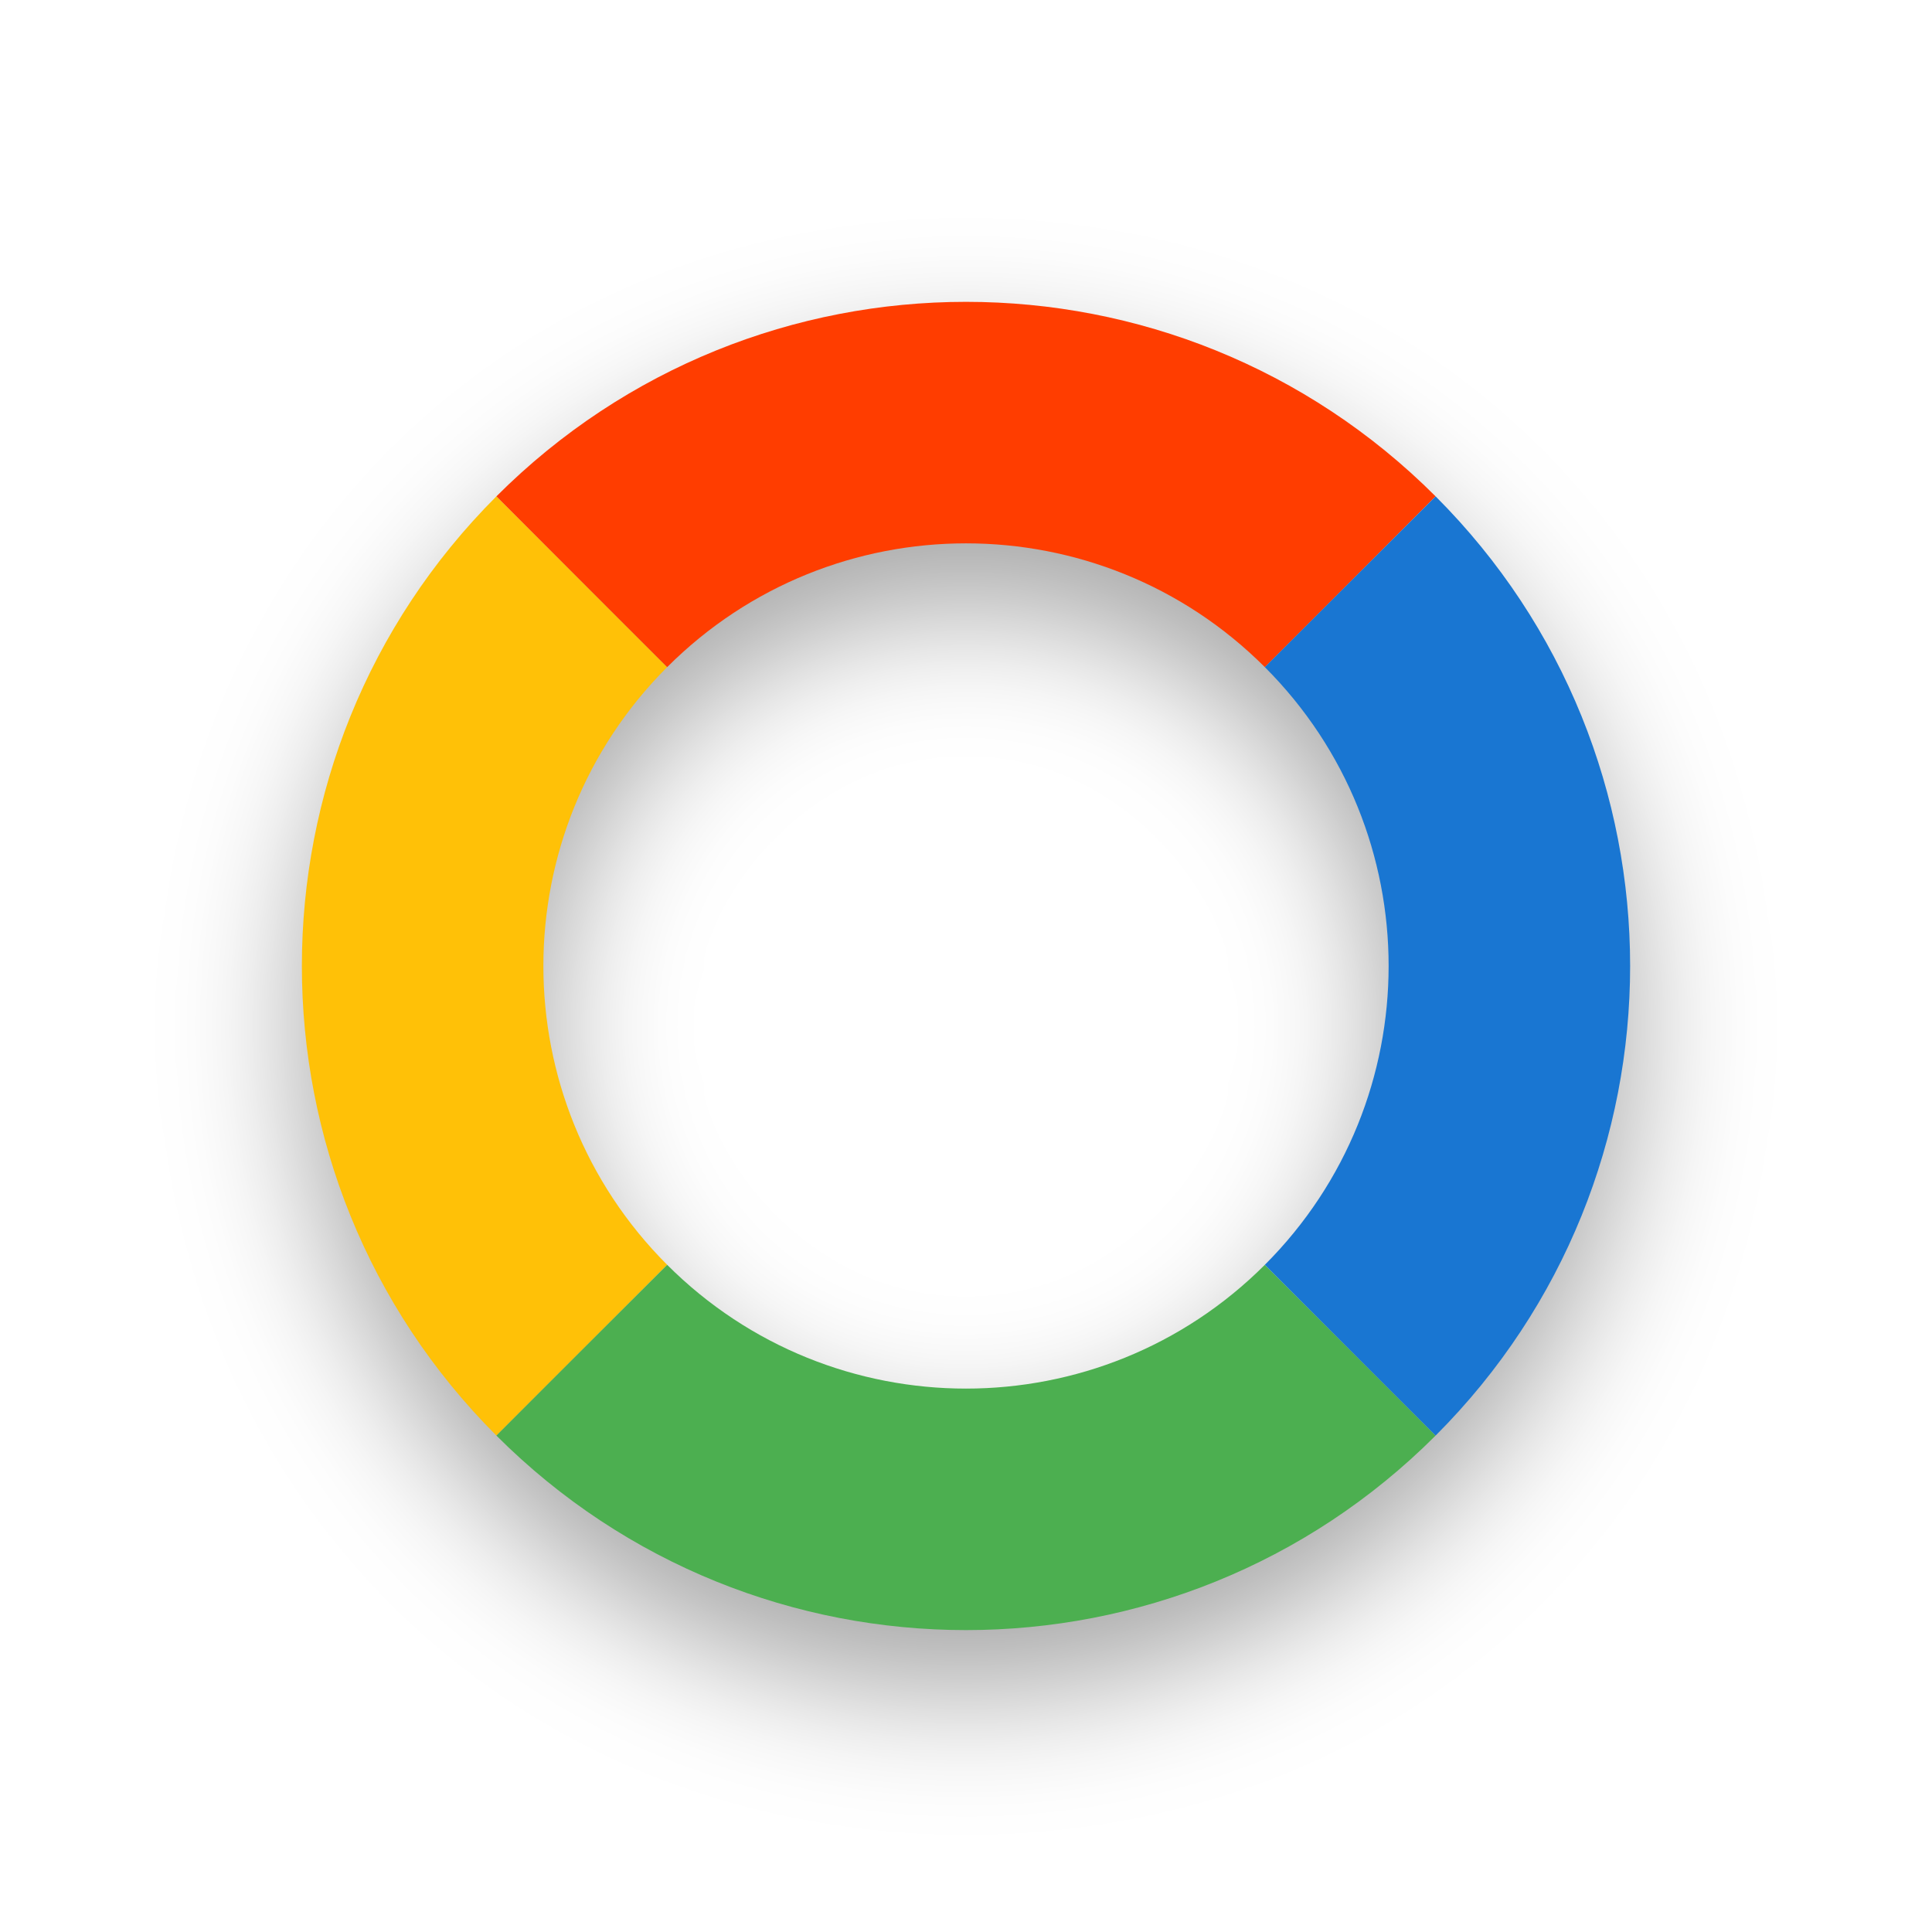
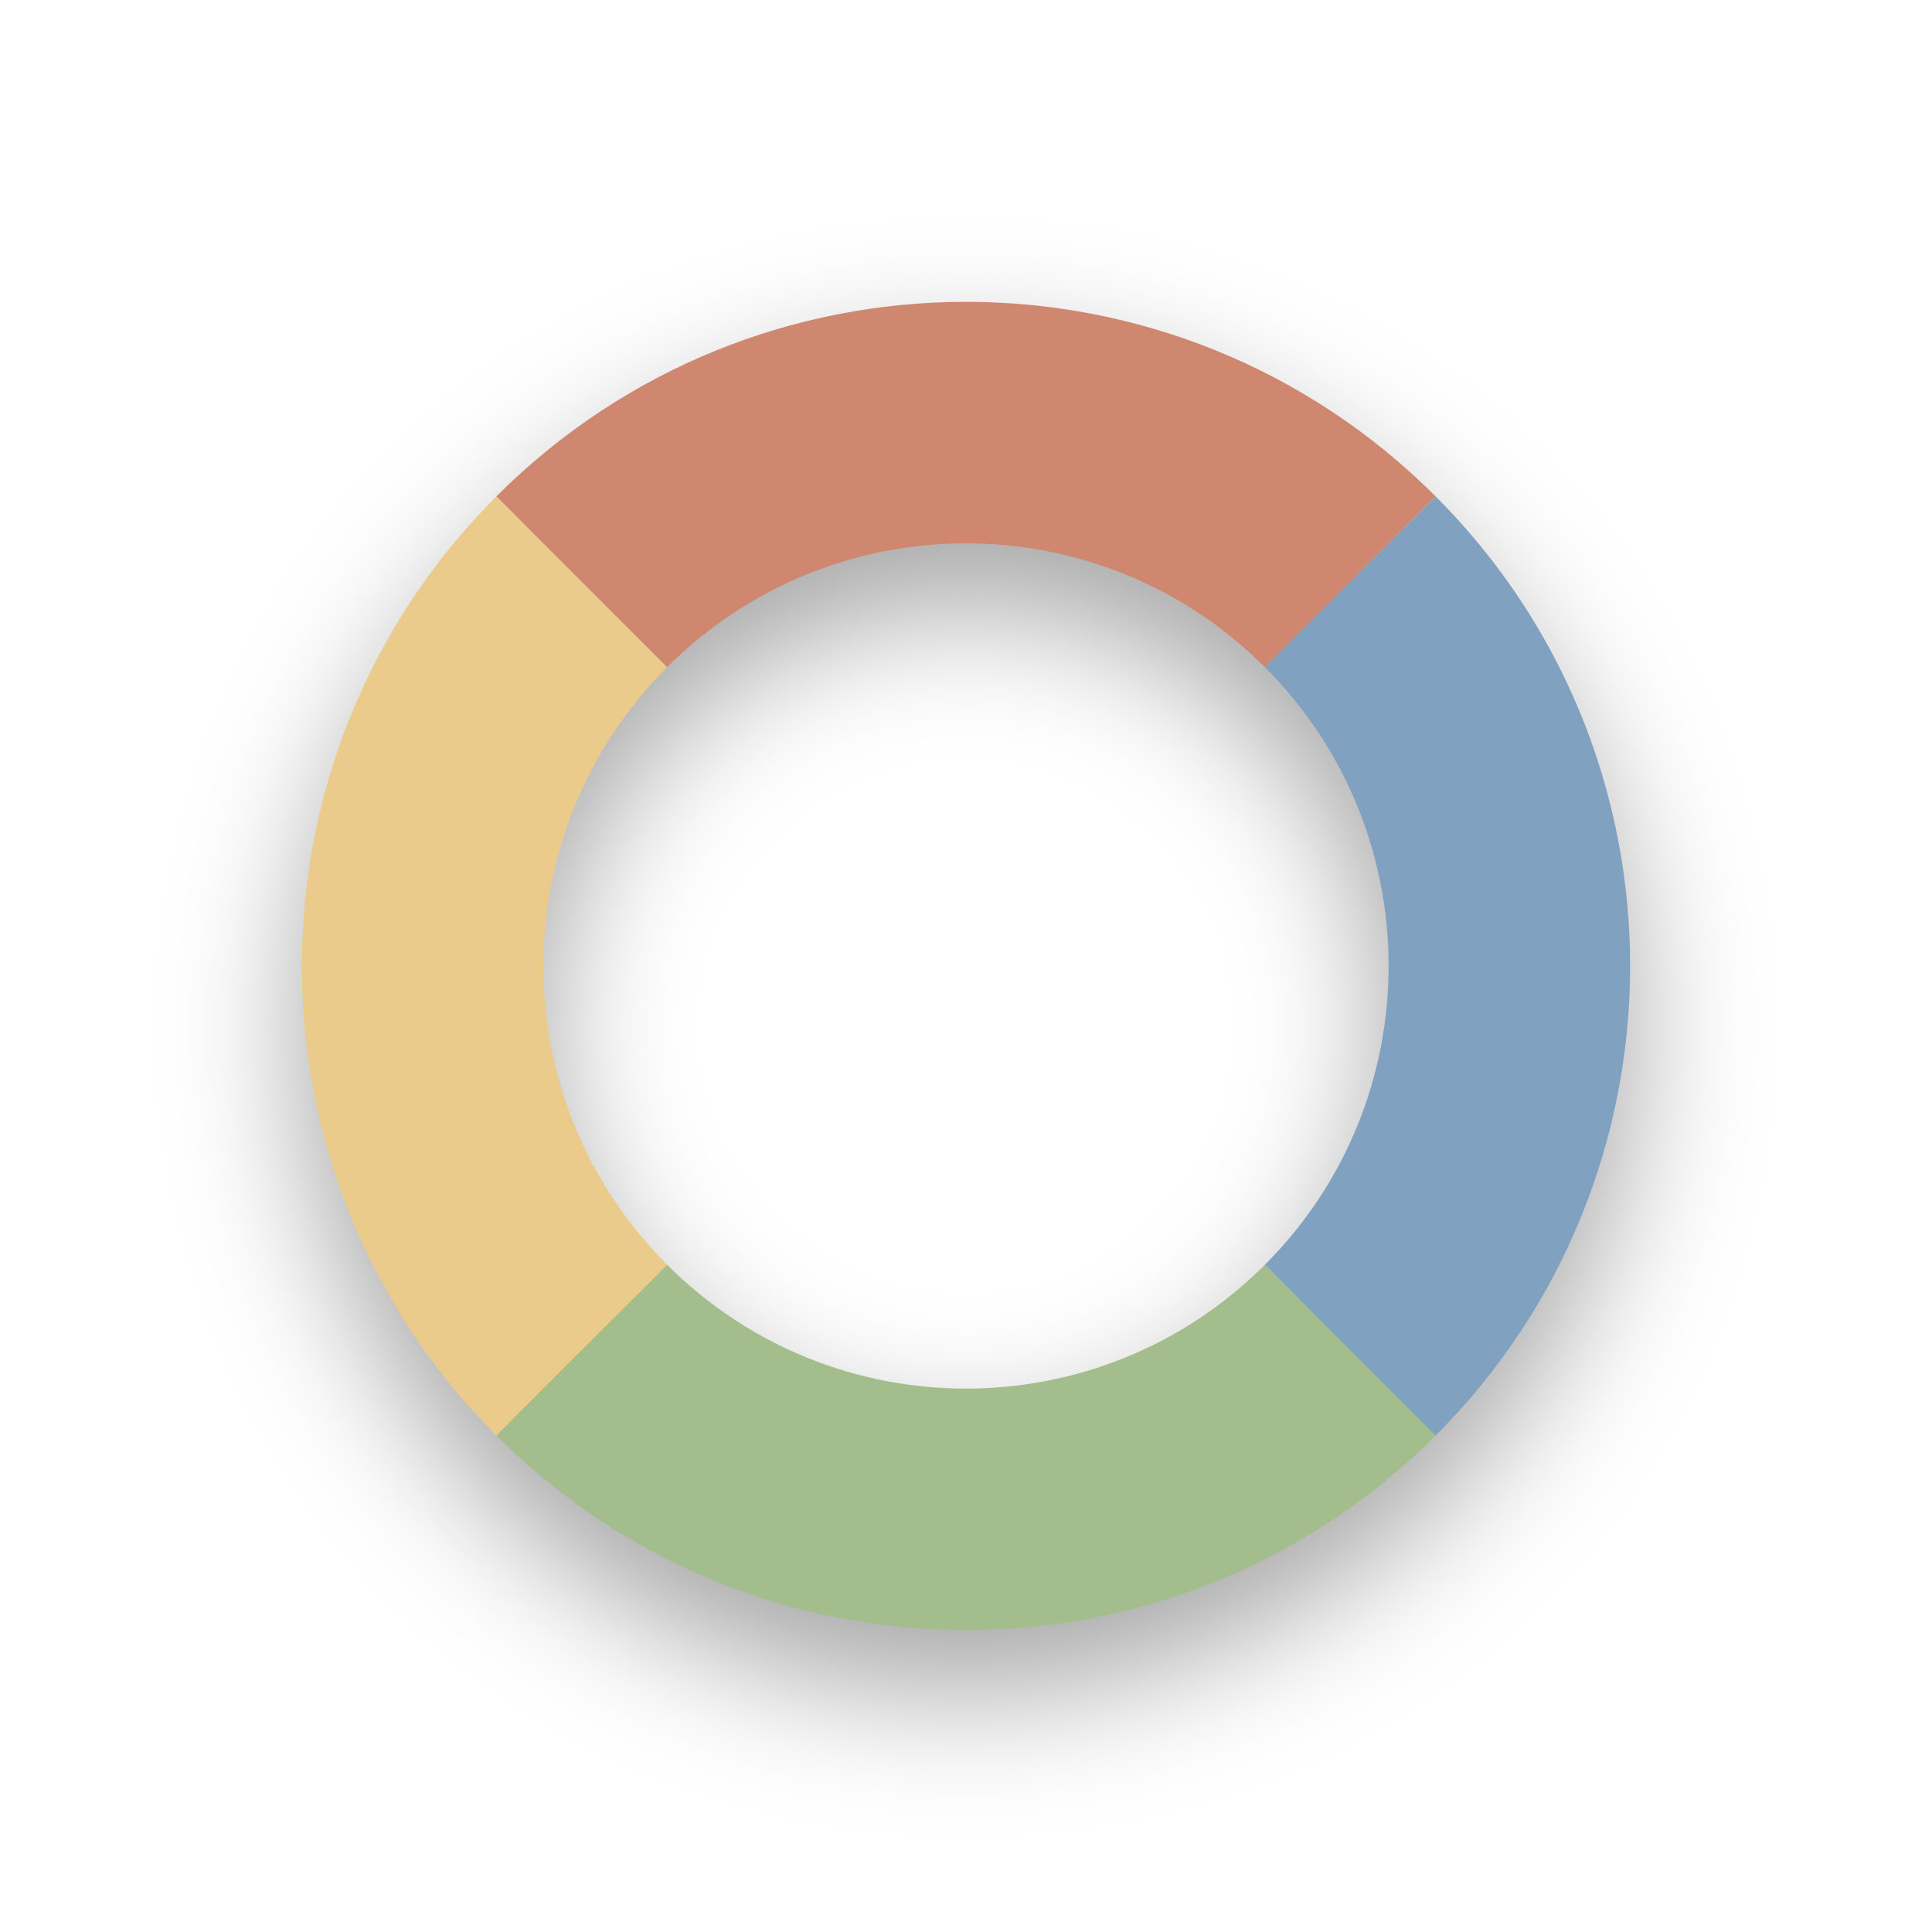
<svg xmlns="http://www.w3.org/2000/svg" width="32" height="32" viewBox="0 0 32 32" id="svg2" version="1.1">
  <defs id="defs4">
    <linearGradient gradientUnits="userSpaceOnUse" gradientTransform="matrix(1.028313,0,0,0.9836115,343.323,796.7172)" x1="17.871" y1="7.669" x2="17.871" y2="17.893" id="linearGradient-colour1">
      <stop stop-color="#FBB114" offset="0%" id="stop7" />
      <stop stop-color="#FF9508" offset="100%" id="stop9" />
    </linearGradient>
    <linearGradient gradientUnits="userSpaceOnUse" gradientTransform="matrix(0.944652,0,0,1.070723,343.323,796.7172)" x1="23.954" y1="8.61" x2="23.954" y2="19.256" id="linearGradient-colour2">
      <stop stop-color="#FF645D" offset="0%" id="stop12" />
      <stop stop-color="#FF4332" offset="100%" id="stop14" />
    </linearGradient>
    <linearGradient gradientUnits="userSpaceOnUse" gradientTransform="matrix(1.103708,0,0,0.9164209,343.323,796.7172)" x1="20.127" y1="19.205" x2="20.127" y2="29.033" id="linearGradient-colour3">
      <stop stop-color="#CA70E1" offset="0%" id="stop17" />
      <stop stop-color="#B452CB" offset="100%" id="stop19" />
    </linearGradient>
    <linearGradient gradientUnits="userSpaceOnUse" gradientTransform="matrix(1.028313,0,0,0.9836116,343.323,796.7172)" x1="16.36" y1="17.893" x2="16.36" y2="28.118" id="linearGradient-colour4">
      <stop stop-color="#14ADF6" offset="0%" id="stop22" />
      <stop stop-color="#1191F4" offset="100%" id="stop24" />
    </linearGradient>
    <linearGradient gradientUnits="userSpaceOnUse" gradientTransform="matrix(0.944652,0,0,1.070723,343.323,796.7172)" x1="13.308" y1="13.619" x2="13.308" y2="24.265" id="linearGradient-colour5">
      <stop stop-color="#52CF30" offset="0%" id="stop27" />
      <stop stop-color="#3BBD1C" offset="100%" id="stop29" />
    </linearGradient>
    <linearGradient gradientUnits="userSpaceOnUse" gradientTransform="matrix(1.103708,0,0,0.9164209,343.323,796.7172)" x1="11.766" y1="9.377" x2="11.766" y2="19.205" id="linearGradient-colour6">
      <stop stop-color="#FFD305" offset="0%" id="stop32" />
      <stop stop-color="#FDCF01" offset="100%" id="stop34" />
    </linearGradient>
    <filter style="color-interpolation-filters:sRGB" id="filter959" x="-0.12" width="1.24" y="-0.12" height="1.24">
      <feGaussianBlur stdDeviation="1.1" id="feGaussianBlur961" />
    </filter>
  </defs>
  <g id="layer1" transform="translate(0,-1020.362)">
    <path id="path921" d="m 16,1026.362 a 11,11 0 0 0 -11,11 11,11 0 0 0 11,11 11,11 0 0 0 11,-11 11,11 0 0 0 -11,-11 z m 0,4 a 7,7 0 0 1 7,7 7,7 0 0 1 -7,7 7,7 0 0 1 -7,-7 7,7 0 0 1 7,-7 z" style="opacity:0.35;fill:#000000;fill-opacity:1;stroke:none;stroke-width:2.444;stroke-linecap:round;stroke-linejoin:round;stroke-miterlimit:4;stroke-dasharray:none;stroke-opacity:1;paint-order:stroke fill markers;filter:url(#filter959)" />
    <g id="g873" transform="rotate(-45,35.99943,1084.646)">
-       <path id="path843" transform="translate(0,1020.362)" d="M 56,5 A 11,11 0 0 0 45,16 h 4 a 7,7 0 0 1 7,-7 z" style="opacity:1;fill:#ffc107;fill-opacity:1;stroke:none;stroke-width:1.76;stroke-linecap:round;stroke-linejoin:round;stroke-miterlimit:4;stroke-dasharray:none;stroke-opacity:1;paint-order:stroke fill markers" />
-       <path id="path851" transform="translate(0,1020.362)" d="m 56,5 v 4 a 7,7 0 0 1 7,7 h 4 A 11,11 0 0 0 56,5 Z" style="opacity:1;fill:#ff3d00;fill-opacity:1;stroke:none;stroke-width:1.76;stroke-linecap:round;stroke-linejoin:round;stroke-miterlimit:4;stroke-dasharray:none;stroke-opacity:1;paint-order:stroke fill markers" />
-       <path id="path853" transform="translate(0,1020.362)" d="M 45,16 A 11,11 0 0 0 56,27 V 23 A 7,7 0 0 1 49,16 Z" style="opacity:1;fill:#4caf50;fill-opacity:1;stroke:none;stroke-width:1.76;stroke-linecap:round;stroke-linejoin:round;stroke-miterlimit:4;stroke-dasharray:none;stroke-opacity:1;paint-order:stroke fill markers" />
-       <path id="path855" transform="translate(0,1020.362)" d="m 63,16 a 7,7 0 0 1 -7,7 v 4 A 11,11 0 0 0 67,16 Z" style="opacity:1;fill:#1976d2;fill-opacity:1;stroke:none;stroke-width:1.76;stroke-linecap:round;stroke-linejoin:round;stroke-miterlimit:4;stroke-dasharray:none;stroke-opacity:1;paint-order:stroke fill markers" />
+       <path id="path843" transform="translate(0,1020.362)" d="M 56,5 A 11,11 0 0 0 45,16 h 4 a 7,7 0 0 1 7,-7 z" style="opacity:1;fill:#ebcb8b;fill-opacity:1;stroke:none;stroke-width:1.76;stroke-linecap:round;stroke-linejoin:round;stroke-miterlimit:4;stroke-dasharray:none;stroke-opacity:1;paint-order:stroke fill markers" />
+       <path id="path851" transform="translate(0,1020.362)" d="m 56,5 v 4 a 7,7 0 0 1 7,7 h 4 A 11,11 0 0 0 56,5 Z" style="opacity:1;fill:#d08770;fill-opacity:1;stroke:none;stroke-width:1.76;stroke-linecap:round;stroke-linejoin:round;stroke-miterlimit:4;stroke-dasharray:none;stroke-opacity:1;paint-order:stroke fill markers" />
+       <path id="path853" transform="translate(0,1020.362)" d="M 45,16 A 11,11 0 0 0 56,27 V 23 A 7,7 0 0 1 49,16 Z" style="opacity:1;fill:#a3be8c;fill-opacity:1;stroke:none;stroke-width:1.76;stroke-linecap:round;stroke-linejoin:round;stroke-miterlimit:4;stroke-dasharray:none;stroke-opacity:1;paint-order:stroke fill markers" />
+       <path id="path855" transform="translate(0,1020.362)" d="m 63,16 a 7,7 0 0 1 -7,7 v 4 A 11,11 0 0 0 67,16 Z" style="opacity:1;fill:#81a1c1;fill-opacity:1;stroke:none;stroke-width:1.76;stroke-linecap:round;stroke-linejoin:round;stroke-miterlimit:4;stroke-dasharray:none;stroke-opacity:1;paint-order:stroke fill markers" />
    </g>
  </g>
</svg>
